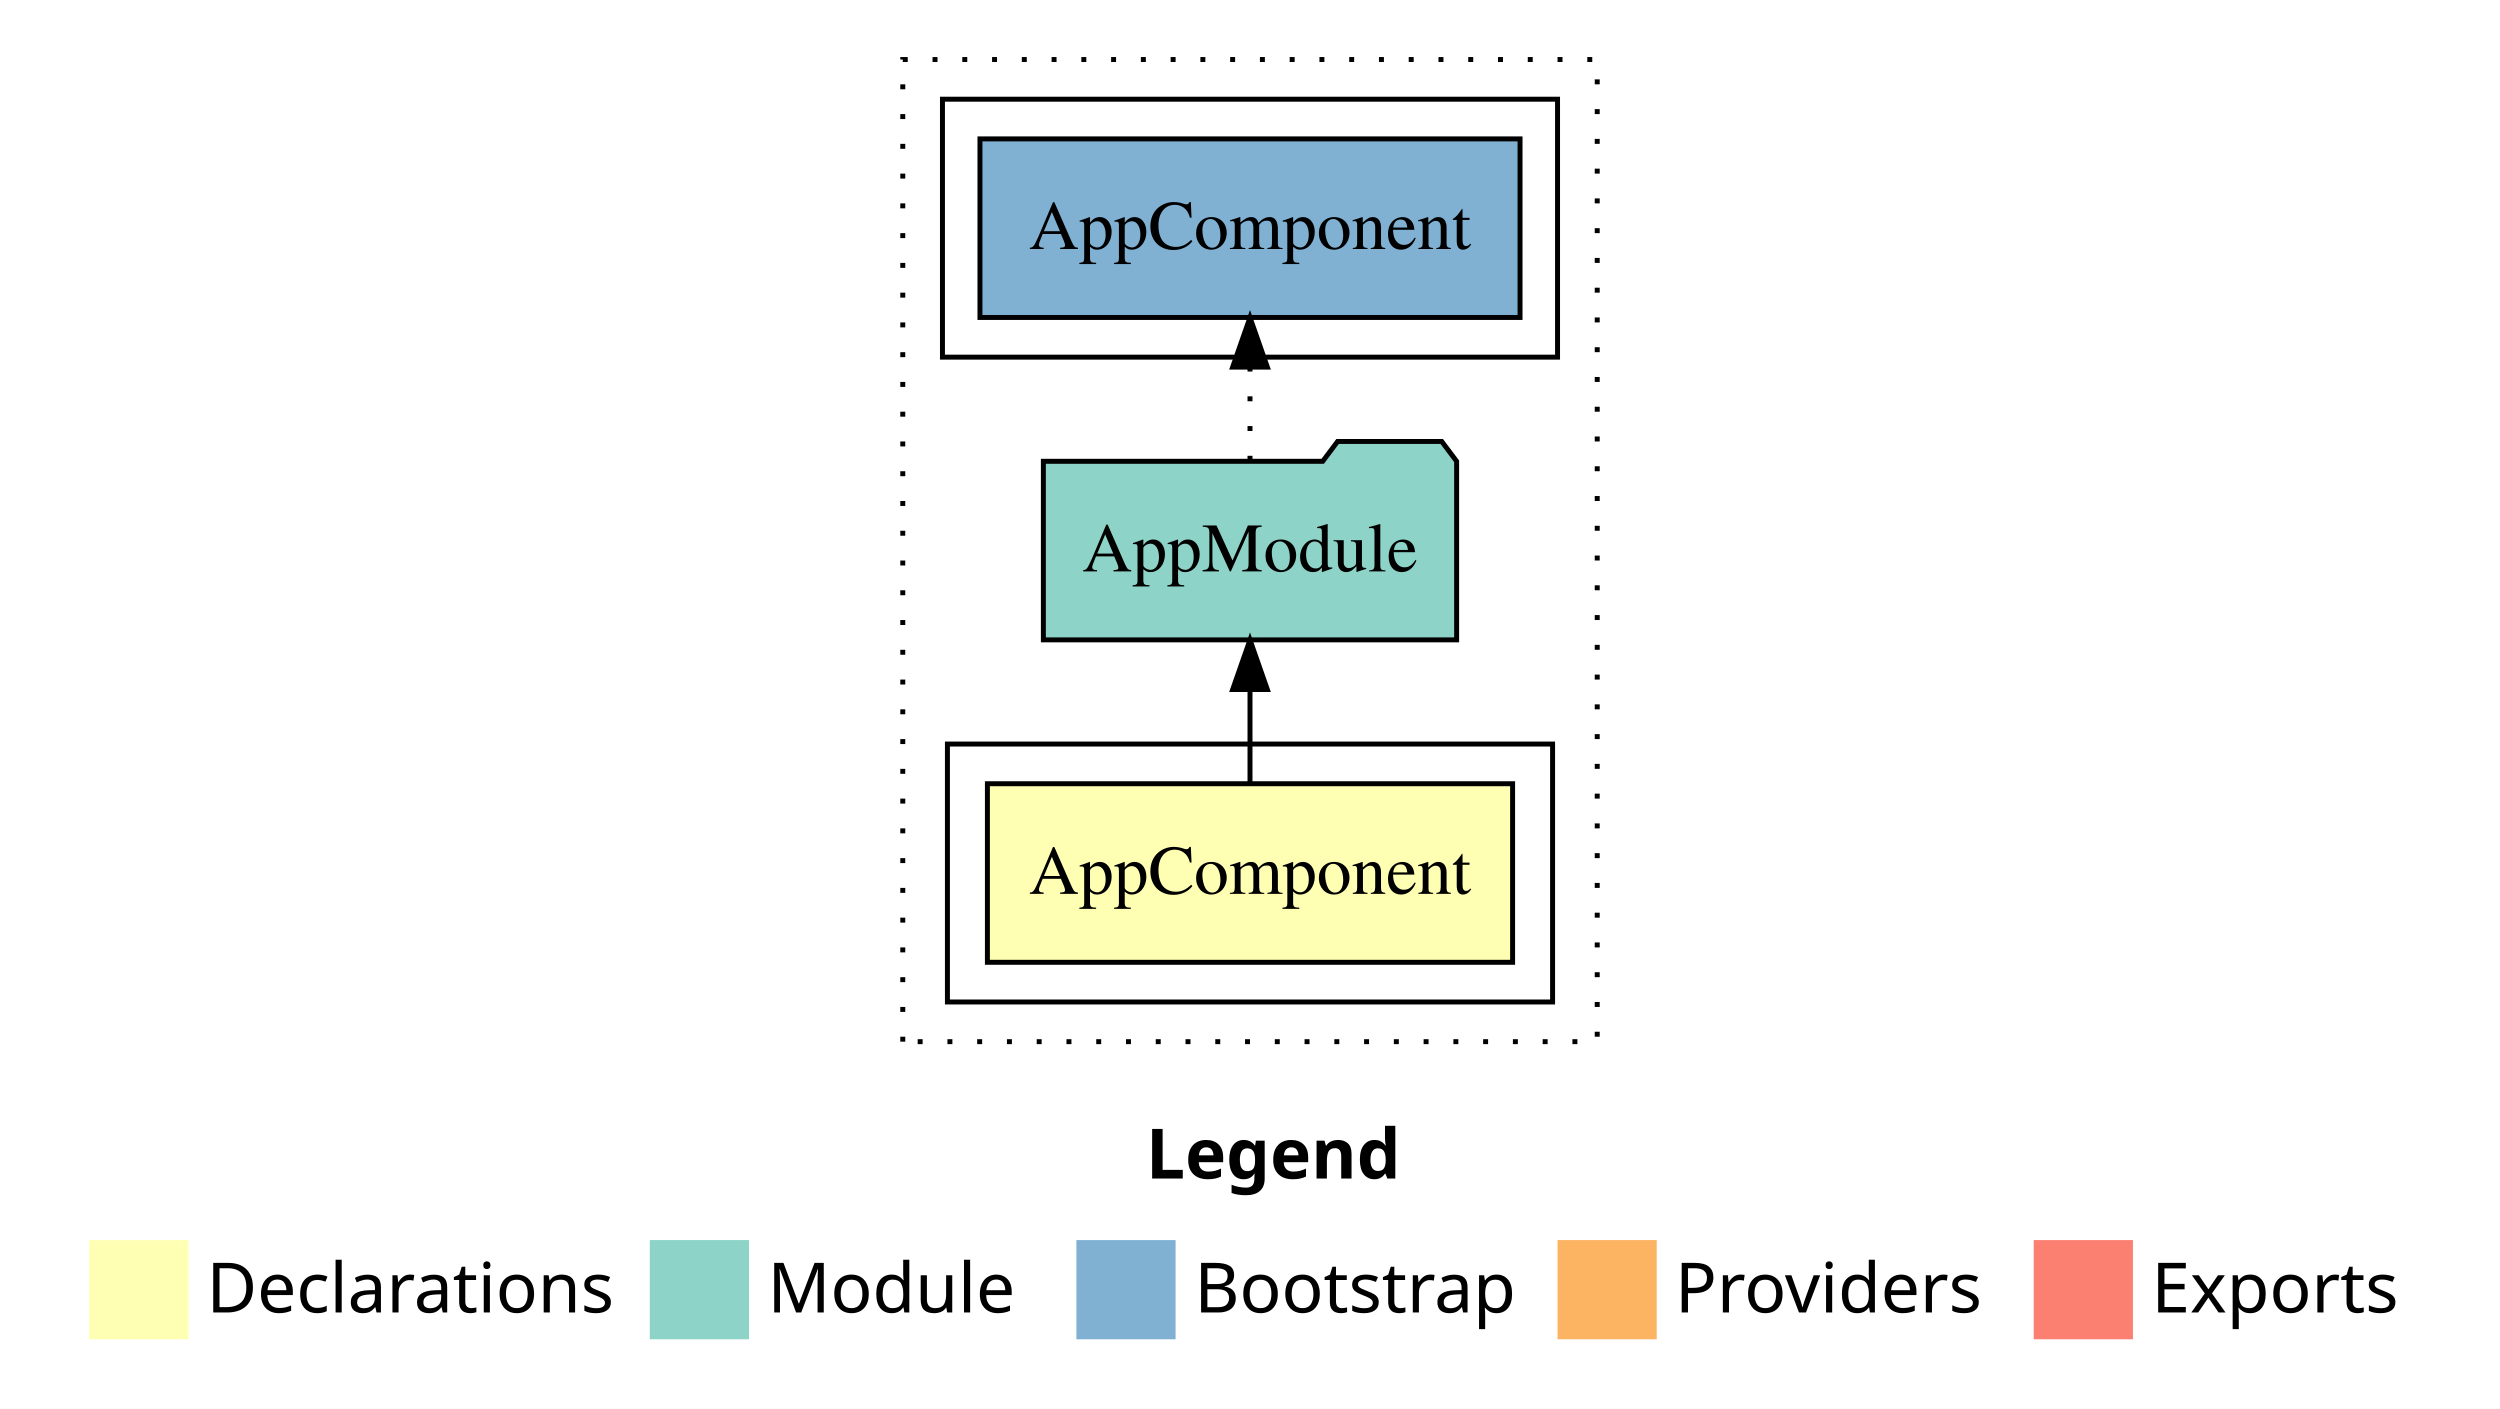
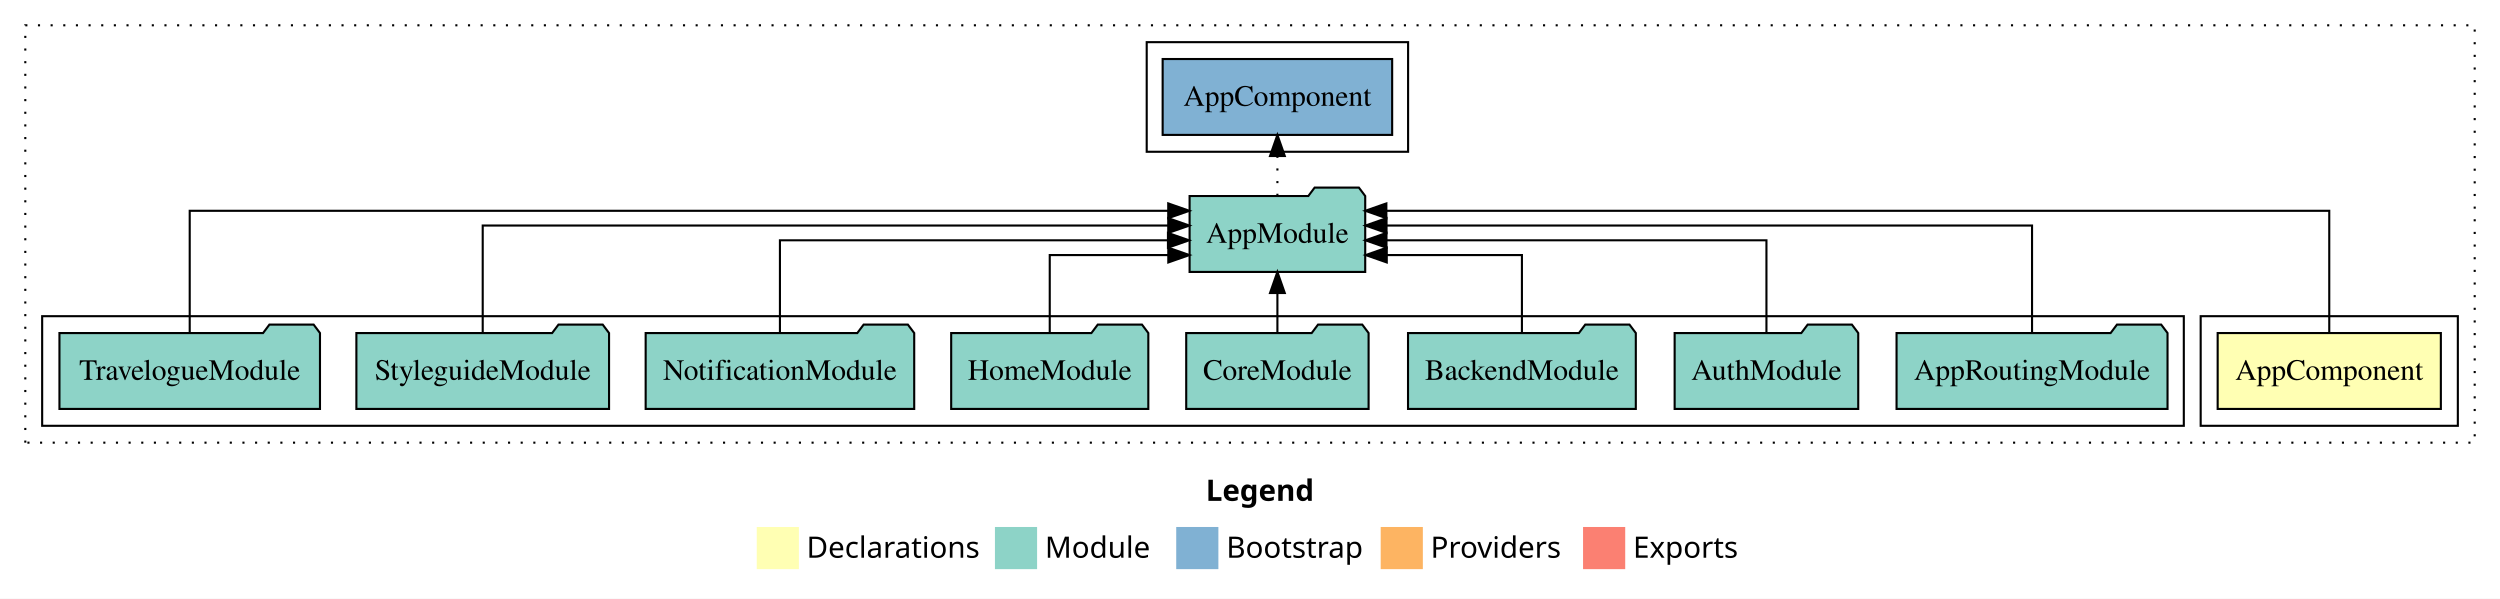
- <svg xmlns="http://www.w3.org/2000/svg" width="504pt" height="284pt" viewBox="0.00 0.00 504.00 284.00">
+ <svg xmlns="http://www.w3.org/2000/svg" width="1186pt" height="284pt" viewBox="0.00 0.00 1186.00 284.00">
  <g id="graph0" class="graph" transform="scale(1 1) rotate(0) translate(4 280)">
-     <polygon fill="#ffffff" stroke="transparent" points="-4,4 -4,-280 500,-280 500,4 -4,4" />
-     <text text-anchor="start" x="227.009" y="-42.4" font-family="sans-serif" font-weight="bold" font-size="14.00" fill="#000000">Legend</text>
-     <polygon fill="#ffffb3" stroke="transparent" points="14,-10 14,-30 34,-30 34,-10 14,-10" />
-     <text text-anchor="start" x="37.629" y="-15.4" font-family="sans-serif" font-size="14.00" fill="#000000">  Declarations</text>
-     <polygon fill="#8dd3c7" stroke="transparent" points="127,-10 127,-30 147,-30 147,-10 127,-10" />
-     <text text-anchor="start" x="150.725" y="-15.4" font-family="sans-serif" font-size="14.00" fill="#000000">  Module</text>
-     <polygon fill="#80b1d3" stroke="transparent" points="213,-10 213,-30 233,-30 233,-10 213,-10" />
-     <text text-anchor="start" x="236.781" y="-15.4" font-family="sans-serif" font-size="14.00" fill="#000000">  Bootstrap</text>
-     <polygon fill="#fdb462" stroke="transparent" points="310,-10 310,-30 330,-30 330,-10 310,-10" />
-     <text text-anchor="start" x="333.673" y="-15.4" font-family="sans-serif" font-size="14.00" fill="#000000">  Providers</text>
-     <polygon fill="#fb8072" stroke="transparent" points="406,-10 406,-30 426,-30 426,-10 406,-10" />
-     <text text-anchor="start" x="429.726" y="-15.4" font-family="sans-serif" font-size="14.00" fill="#000000">  Exports</text>
+     <polygon fill="#ffffff" stroke="transparent" points="-4,4 -4,-280 1182,-280 1182,4 -4,4" />
+     <text text-anchor="start" x="568.009" y="-42.4" font-family="sans-serif" font-weight="bold" font-size="14.00" fill="#000000">Legend</text>
+     <polygon fill="#ffffb3" stroke="transparent" points="355,-10 355,-30 375,-30 375,-10 355,-10" />
+     <text text-anchor="start" x="378.629" y="-15.4" font-family="sans-serif" font-size="14.00" fill="#000000">  Declarations</text>
+     <polygon fill="#8dd3c7" stroke="transparent" points="468,-10 468,-30 488,-30 488,-10 468,-10" />
+     <text text-anchor="start" x="491.725" y="-15.4" font-family="sans-serif" font-size="14.00" fill="#000000">  Module</text>
+     <polygon fill="#80b1d3" stroke="transparent" points="554,-10 554,-30 574,-30 574,-10 554,-10" />
+     <text text-anchor="start" x="577.781" y="-15.4" font-family="sans-serif" font-size="14.00" fill="#000000">  Bootstrap</text>
+     <polygon fill="#fdb462" stroke="transparent" points="651,-10 651,-30 671,-30 671,-10 651,-10" />
+     <text text-anchor="start" x="674.673" y="-15.4" font-family="sans-serif" font-size="14.00" fill="#000000">  Providers</text>
+     <polygon fill="#fb8072" stroke="transparent" points="747,-10 747,-30 767,-30 767,-10 747,-10" />
+     <text text-anchor="start" x="770.726" y="-15.4" font-family="sans-serif" font-size="14.00" fill="#000000">  Exports</text>
    <g id="clust1" class="cluster">
-       <polygon fill="none" stroke="#000000" stroke-dasharray="1,5" points="178,-70 178,-268 318,-268 318,-70 178,-70" />
+       <polygon fill="none" stroke="#000000" stroke-dasharray="1,5" points="8,-70 8,-268 1170,-268 1170,-70 8,-70" />
    </g>
    <g id="clust2" class="cluster">
-       <polygon fill="none" stroke="#000000" points="187,-78 187,-130 309,-130 309,-78 187,-78" />
+       <polygon fill="none" stroke="#000000" points="1040,-78 1040,-130 1162,-130 1162,-78 1040,-78" />
+     </g>
+     <g id="clust4" class="cluster">
+       <polygon fill="none" stroke="#000000" points="16,-78 16,-130 1032,-130 1032,-78 16,-78" />
    </g>
    <g id="clust6" class="cluster">
-       <polygon fill="none" stroke="#000000" points="186,-208 186,-260 310,-260 310,-208 186,-208" />
+       <polygon fill="none" stroke="#000000" points="540,-208 540,-260 664,-260 664,-208 540,-208" />
    </g>
    <g id="node1" class="node">
-       <polygon fill="#ffffb3" stroke="#000000" points="300.94,-122 195.06,-122 195.06,-86 300.94,-86 300.94,-122" />
-       <text text-anchor="middle" x="248" y="-99.8" font-family="Times,serif" font-size="14.00" fill="#000000">AppComponent</text>
+       <polygon fill="#ffffb3" stroke="#000000" points="1153.94,-122 1048.06,-122 1048.06,-86 1153.94,-86 1153.94,-122" />
+       <text text-anchor="middle" x="1101" y="-99.8" font-family="Times,serif" font-size="14.00" fill="#000000">AppComponent</text>
    </g>
    <g id="node2" class="node">
-       <polygon fill="#8dd3c7" stroke="#000000" points="289.657,-187 286.657,-191 265.657,-191 262.657,-187 206.343,-187 206.343,-151 289.657,-151 289.657,-187" />
-       <text text-anchor="middle" x="248" y="-164.8" font-family="Times,serif" font-size="14.00" fill="#000000">AppModule</text>
+       <polygon fill="#8dd3c7" stroke="#000000" points="643.657,-187 640.657,-191 619.657,-191 616.657,-187 560.343,-187 560.343,-151 643.657,-151 643.657,-187" />
+       <text text-anchor="middle" x="602" y="-164.8" font-family="Times,serif" font-size="14.00" fill="#000000">AppModule</text>
    </g>
    <g id="edge1" class="edge">
-       <path fill="none" stroke="#000000" d="M248,-122.106C248,-122.106 248,-140.991 248,-140.991" />
-       <polygon fill="#000000" stroke="#000000" points="244.5,-140.991 248,-150.991 251.5,-140.991 244.5,-140.991" />
+       <path fill="none" stroke="#000000" d="M1101,-122.011C1101,-144.485 1101,-180 1101,-180 1101,-180 653.686,-180 653.686,-180" />
+       <polygon fill="#000000" stroke="#000000" points="653.686,-176.5 643.686,-180 653.686,-183.5 653.686,-176.5" />
+     </g>
+     <g id="node11" class="node">
+       <polygon fill="#80b1d3" stroke="#000000" points="656.439,-252 547.561,-252 547.561,-216 656.439,-216 656.439,-252" />
+       <text text-anchor="middle" x="602" y="-229.8" font-family="Times,serif" font-size="14.00" fill="#000000">AppComponent </text>
+     </g>
+     <g id="edge10" class="edge">
+       <path fill="none" stroke="#000000" stroke-dasharray="1,5" d="M602,-187.106C602,-187.106 602,-205.991 602,-205.991" />
+       <polygon fill="#000000" stroke="#000000" points="598.5,-205.991 602,-215.991 605.5,-205.991 598.5,-205.991" />
    </g>
    <g id="node3" class="node">
-       <polygon fill="#80b1d3" stroke="#000000" points="302.439,-252 193.561,-252 193.561,-216 302.439,-216 302.439,-252" />
-       <text text-anchor="middle" x="248" y="-229.8" font-family="Times,serif" font-size="14.00" fill="#000000">AppComponent </text>
+       <polygon fill="#8dd3c7" stroke="#000000" points="1024.274,-122 1021.274,-126 1000.274,-126 997.274,-122 895.726,-122 895.726,-86 1024.274,-86 1024.274,-122" />
+       <text text-anchor="middle" x="960" y="-99.8" font-family="Times,serif" font-size="14.00" fill="#000000">AppRoutingModule</text>
    </g>
    <g id="edge2" class="edge">
-       <path fill="none" stroke="#000000" stroke-dasharray="1,5" d="M248,-187.106C248,-187.106 248,-205.991 248,-205.991" />
-       <polygon fill="#000000" stroke="#000000" points="244.5,-205.991 248,-215.991 251.5,-205.991 244.5,-205.991" />
+       <path fill="none" stroke="#000000" d="M960,-122.129C960,-142.572 960,-173 960,-173 960,-173 653.768,-173 653.768,-173" />
+       <polygon fill="#000000" stroke="#000000" points="653.768,-169.5 643.768,-173 653.768,-176.5 653.768,-169.5" />
+     </g>
+     <g id="node4" class="node">
+       <polygon fill="#8dd3c7" stroke="#000000" points="877.548,-122 874.548,-126 853.548,-126 850.548,-122 790.452,-122 790.452,-86 877.548,-86 877.548,-122" />
+       <text text-anchor="middle" x="834" y="-99.8" font-family="Times,serif" font-size="14.00" fill="#000000">AuthModule</text>
+     </g>
+     <g id="edge3" class="edge">
+       <path fill="none" stroke="#000000" d="M834,-122.267C834,-140.555 834,-166 834,-166 834,-166 653.745,-166 653.745,-166" />
+       <polygon fill="#000000" stroke="#000000" points="653.745,-162.5 643.745,-166 653.745,-169.5 653.745,-162.5" />
+     </g>
+     <g id="node5" class="node">
+       <polygon fill="#8dd3c7" stroke="#000000" points="772.031,-122 769.031,-126 748.031,-126 745.031,-122 663.969,-122 663.969,-86 772.031,-86 772.031,-122" />
+       <text text-anchor="middle" x="718" y="-99.8" font-family="Times,serif" font-size="14.00" fill="#000000">BackendModule</text>
+     </g>
+     <g id="edge4" class="edge">
+       <path fill="none" stroke="#000000" d="M718,-122.009C718,-138.049 718,-159 718,-159 718,-159 653.879,-159 653.879,-159" />
+       <polygon fill="#000000" stroke="#000000" points="653.879,-155.5 643.879,-159 653.879,-162.5 653.879,-155.5" />
+     </g>
+     <g id="node6" class="node">
+       <polygon fill="#8dd3c7" stroke="#000000" points="645.262,-122 642.262,-126 621.262,-126 618.262,-122 558.738,-122 558.738,-86 645.262,-86 645.262,-122" />
+       <text text-anchor="middle" x="602" y="-99.8" font-family="Times,serif" font-size="14.00" fill="#000000">CoreModule</text>
+     </g>
+     <g id="edge5" class="edge">
+       <path fill="none" stroke="#000000" d="M602,-122.106C602,-122.106 602,-140.991 602,-140.991" />
+       <polygon fill="#000000" stroke="#000000" points="598.5,-140.991 602,-150.991 605.5,-140.991 598.5,-140.991" />
+     </g>
+     <g id="node7" class="node">
+       <polygon fill="#8dd3c7" stroke="#000000" points="540.762,-122 537.762,-126 516.762,-126 513.762,-122 447.238,-122 447.238,-86 540.762,-86 540.762,-122" />
+       <text text-anchor="middle" x="494" y="-99.8" font-family="Times,serif" font-size="14.00" fill="#000000">HomeModule</text>
+     </g>
+     <g id="edge6" class="edge">
+       <path fill="none" stroke="#000000" d="M494,-122.009C494,-138.049 494,-159 494,-159 494,-159 550.244,-159 550.244,-159" />
+       <polygon fill="#000000" stroke="#000000" points="550.244,-162.5 560.244,-159 550.244,-155.5 550.244,-162.5" />
+     </g>
+     <g id="node8" class="node">
+       <polygon fill="#8dd3c7" stroke="#000000" points="429.699,-122 426.699,-126 405.699,-126 402.699,-122 302.301,-122 302.301,-86 429.699,-86 429.699,-122" />
+       <text text-anchor="middle" x="366" y="-99.8" font-family="Times,serif" font-size="14.00" fill="#000000">NotificationModule</text>
+     </g>
+     <g id="edge7" class="edge">
+       <path fill="none" stroke="#000000" d="M366,-122.267C366,-140.555 366,-166 366,-166 366,-166 550.08,-166 550.08,-166" />
+       <polygon fill="#000000" stroke="#000000" points="550.08,-169.5 560.08,-166 550.08,-162.5 550.08,-169.5" />
+     </g>
+     <g id="node9" class="node">
+       <polygon fill="#8dd3c7" stroke="#000000" points="284.934,-122 281.934,-126 260.934,-126 257.934,-122 165.066,-122 165.066,-86 284.934,-86 284.934,-122" />
+       <text text-anchor="middle" x="225" y="-99.8" font-family="Times,serif" font-size="14.00" fill="#000000">StyleguideModule</text>
+     </g>
+     <g id="edge8" class="edge">
+       <path fill="none" stroke="#000000" d="M225,-122.129C225,-142.572 225,-173 225,-173 225,-173 550.214,-173 550.214,-173" />
+       <polygon fill="#000000" stroke="#000000" points="550.214,-176.5 560.214,-173 550.214,-169.5 550.214,-176.5" />
+     </g>
+     <g id="node10" class="node">
+       <polygon fill="#8dd3c7" stroke="#000000" points="147.798,-122 144.798,-126 123.798,-126 120.798,-122 24.202,-122 24.202,-86 147.798,-86 147.798,-122" />
+       <text text-anchor="middle" x="86" y="-99.8" font-family="Times,serif" font-size="14.00" fill="#000000">TravelogueModule</text>
+     </g>
+     <g id="edge9" class="edge">
+       <path fill="none" stroke="#000000" d="M86,-122.011C86,-144.485 86,-180 86,-180 86,-180 550.211,-180 550.211,-180" />
+       <polygon fill="#000000" stroke="#000000" points="550.211,-183.5 560.211,-180 550.211,-176.5 550.211,-183.5" />
    </g>
  </g>
</svg>
